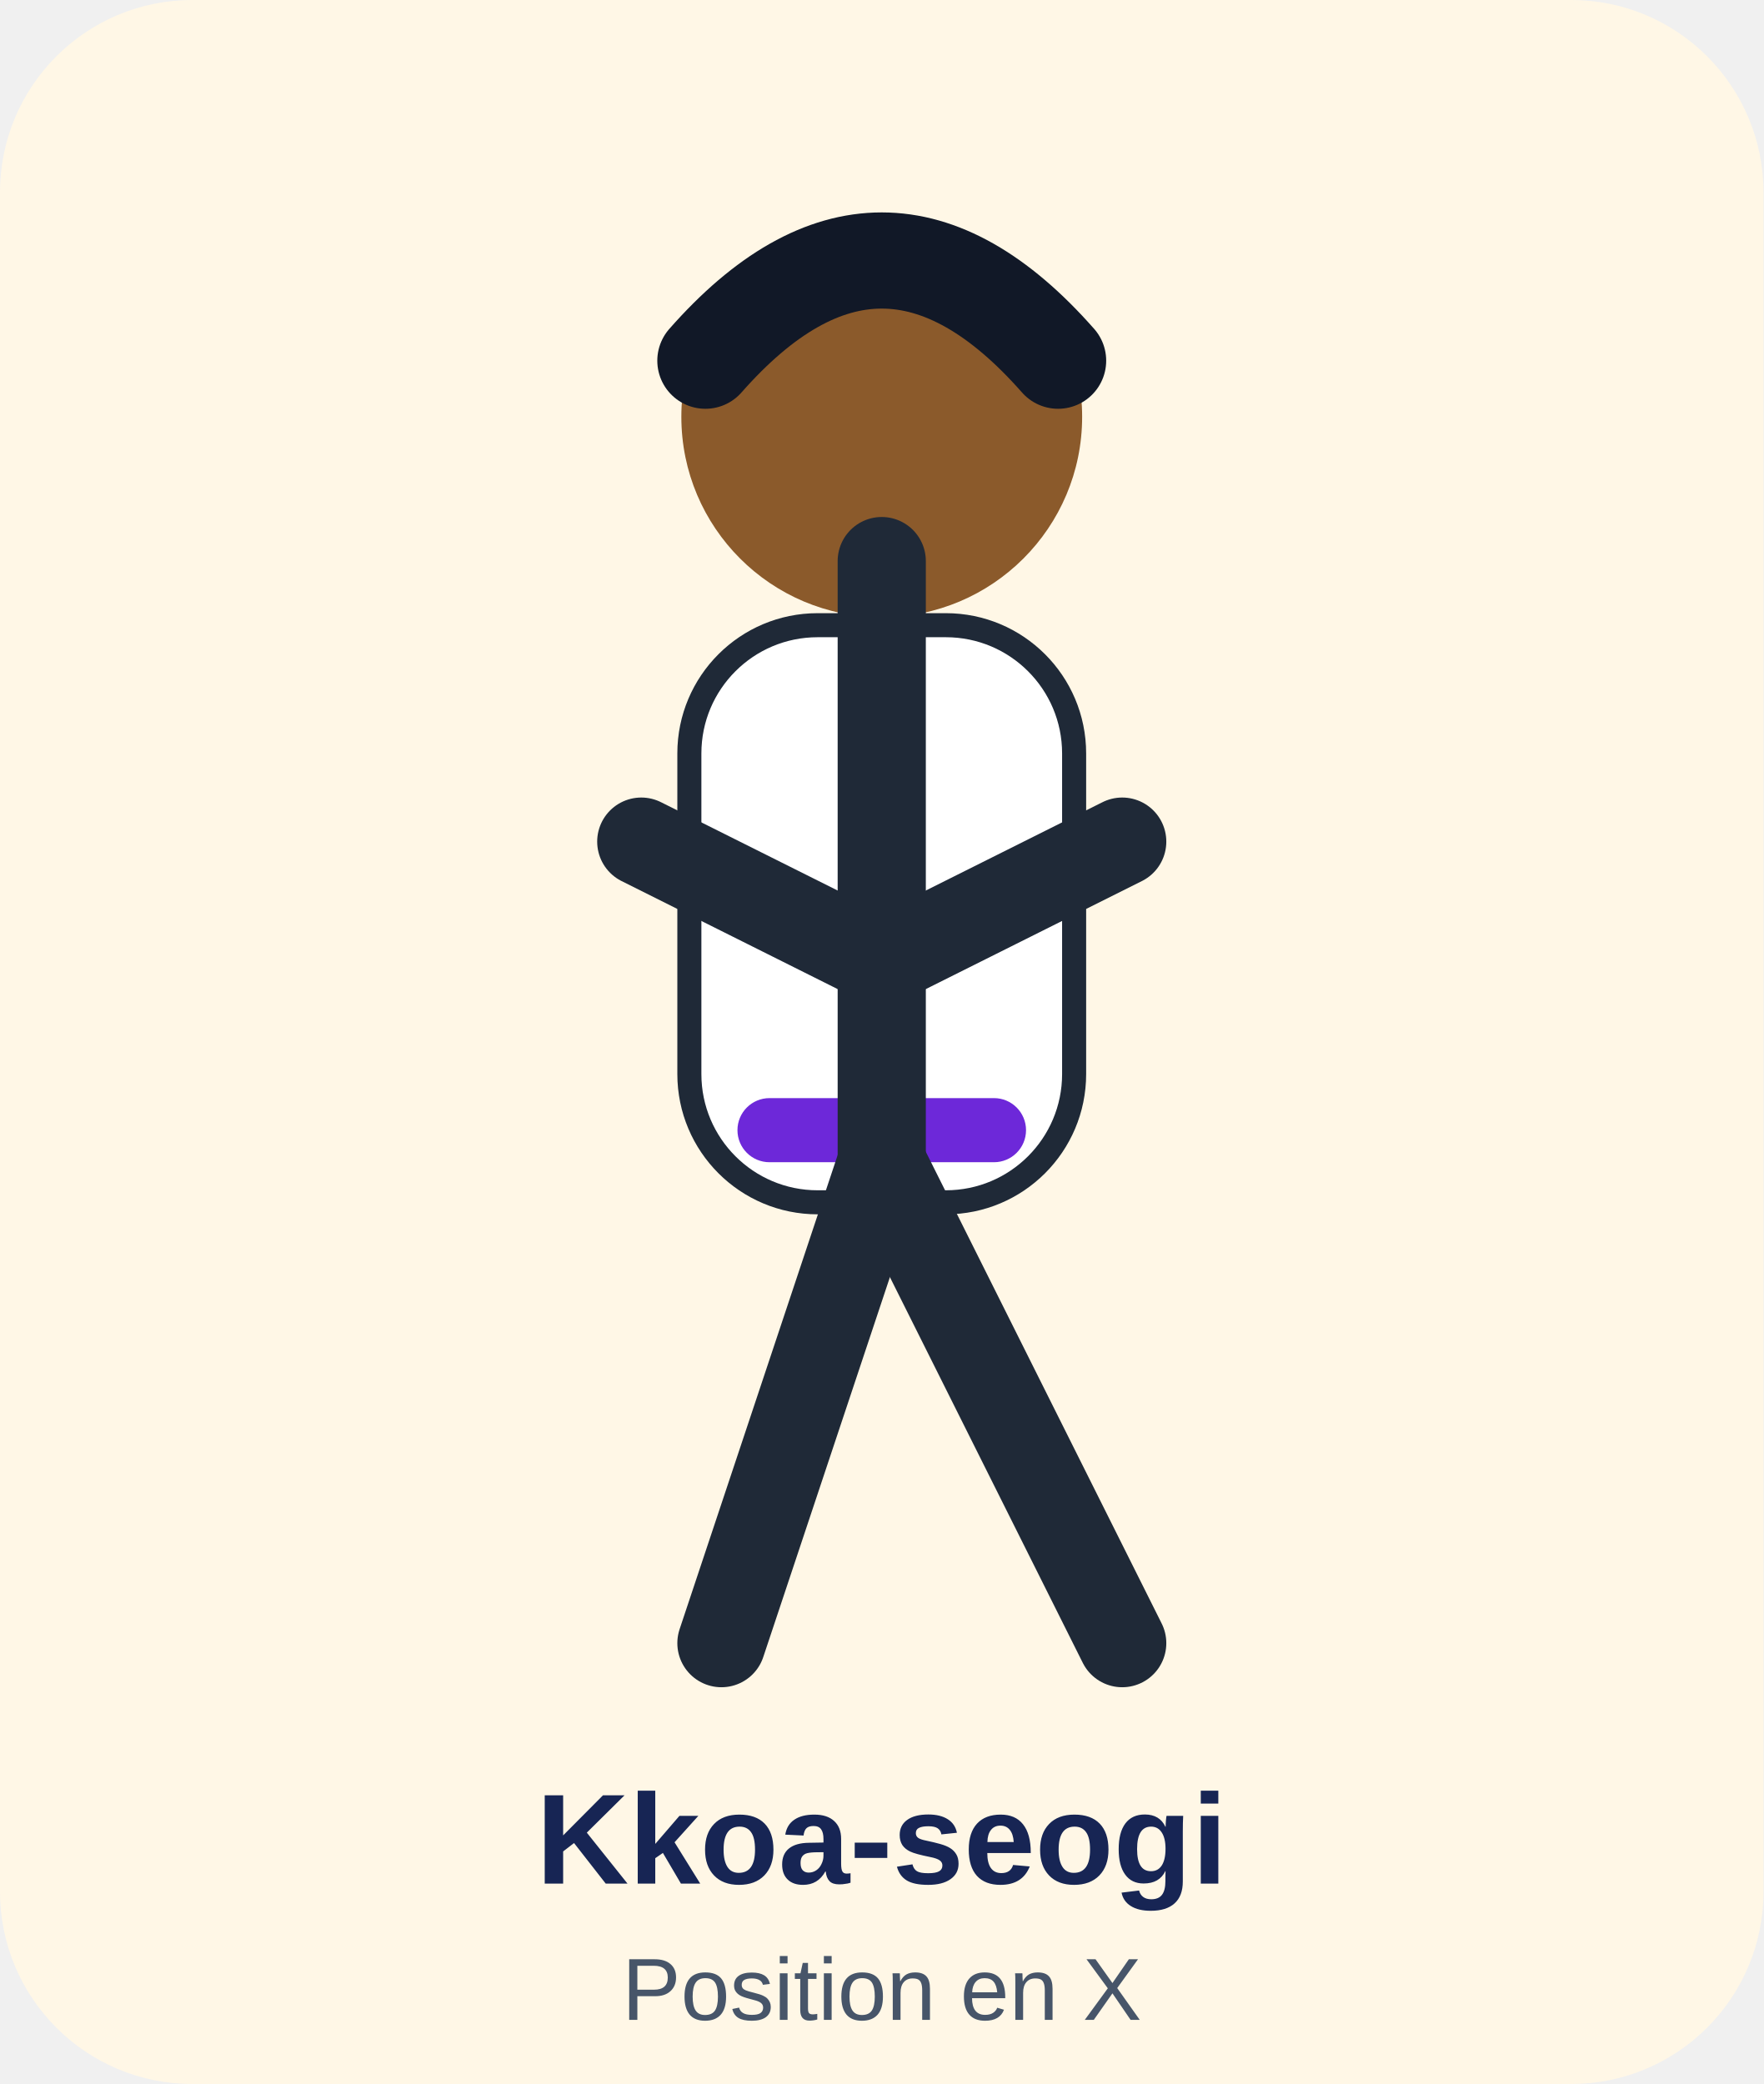
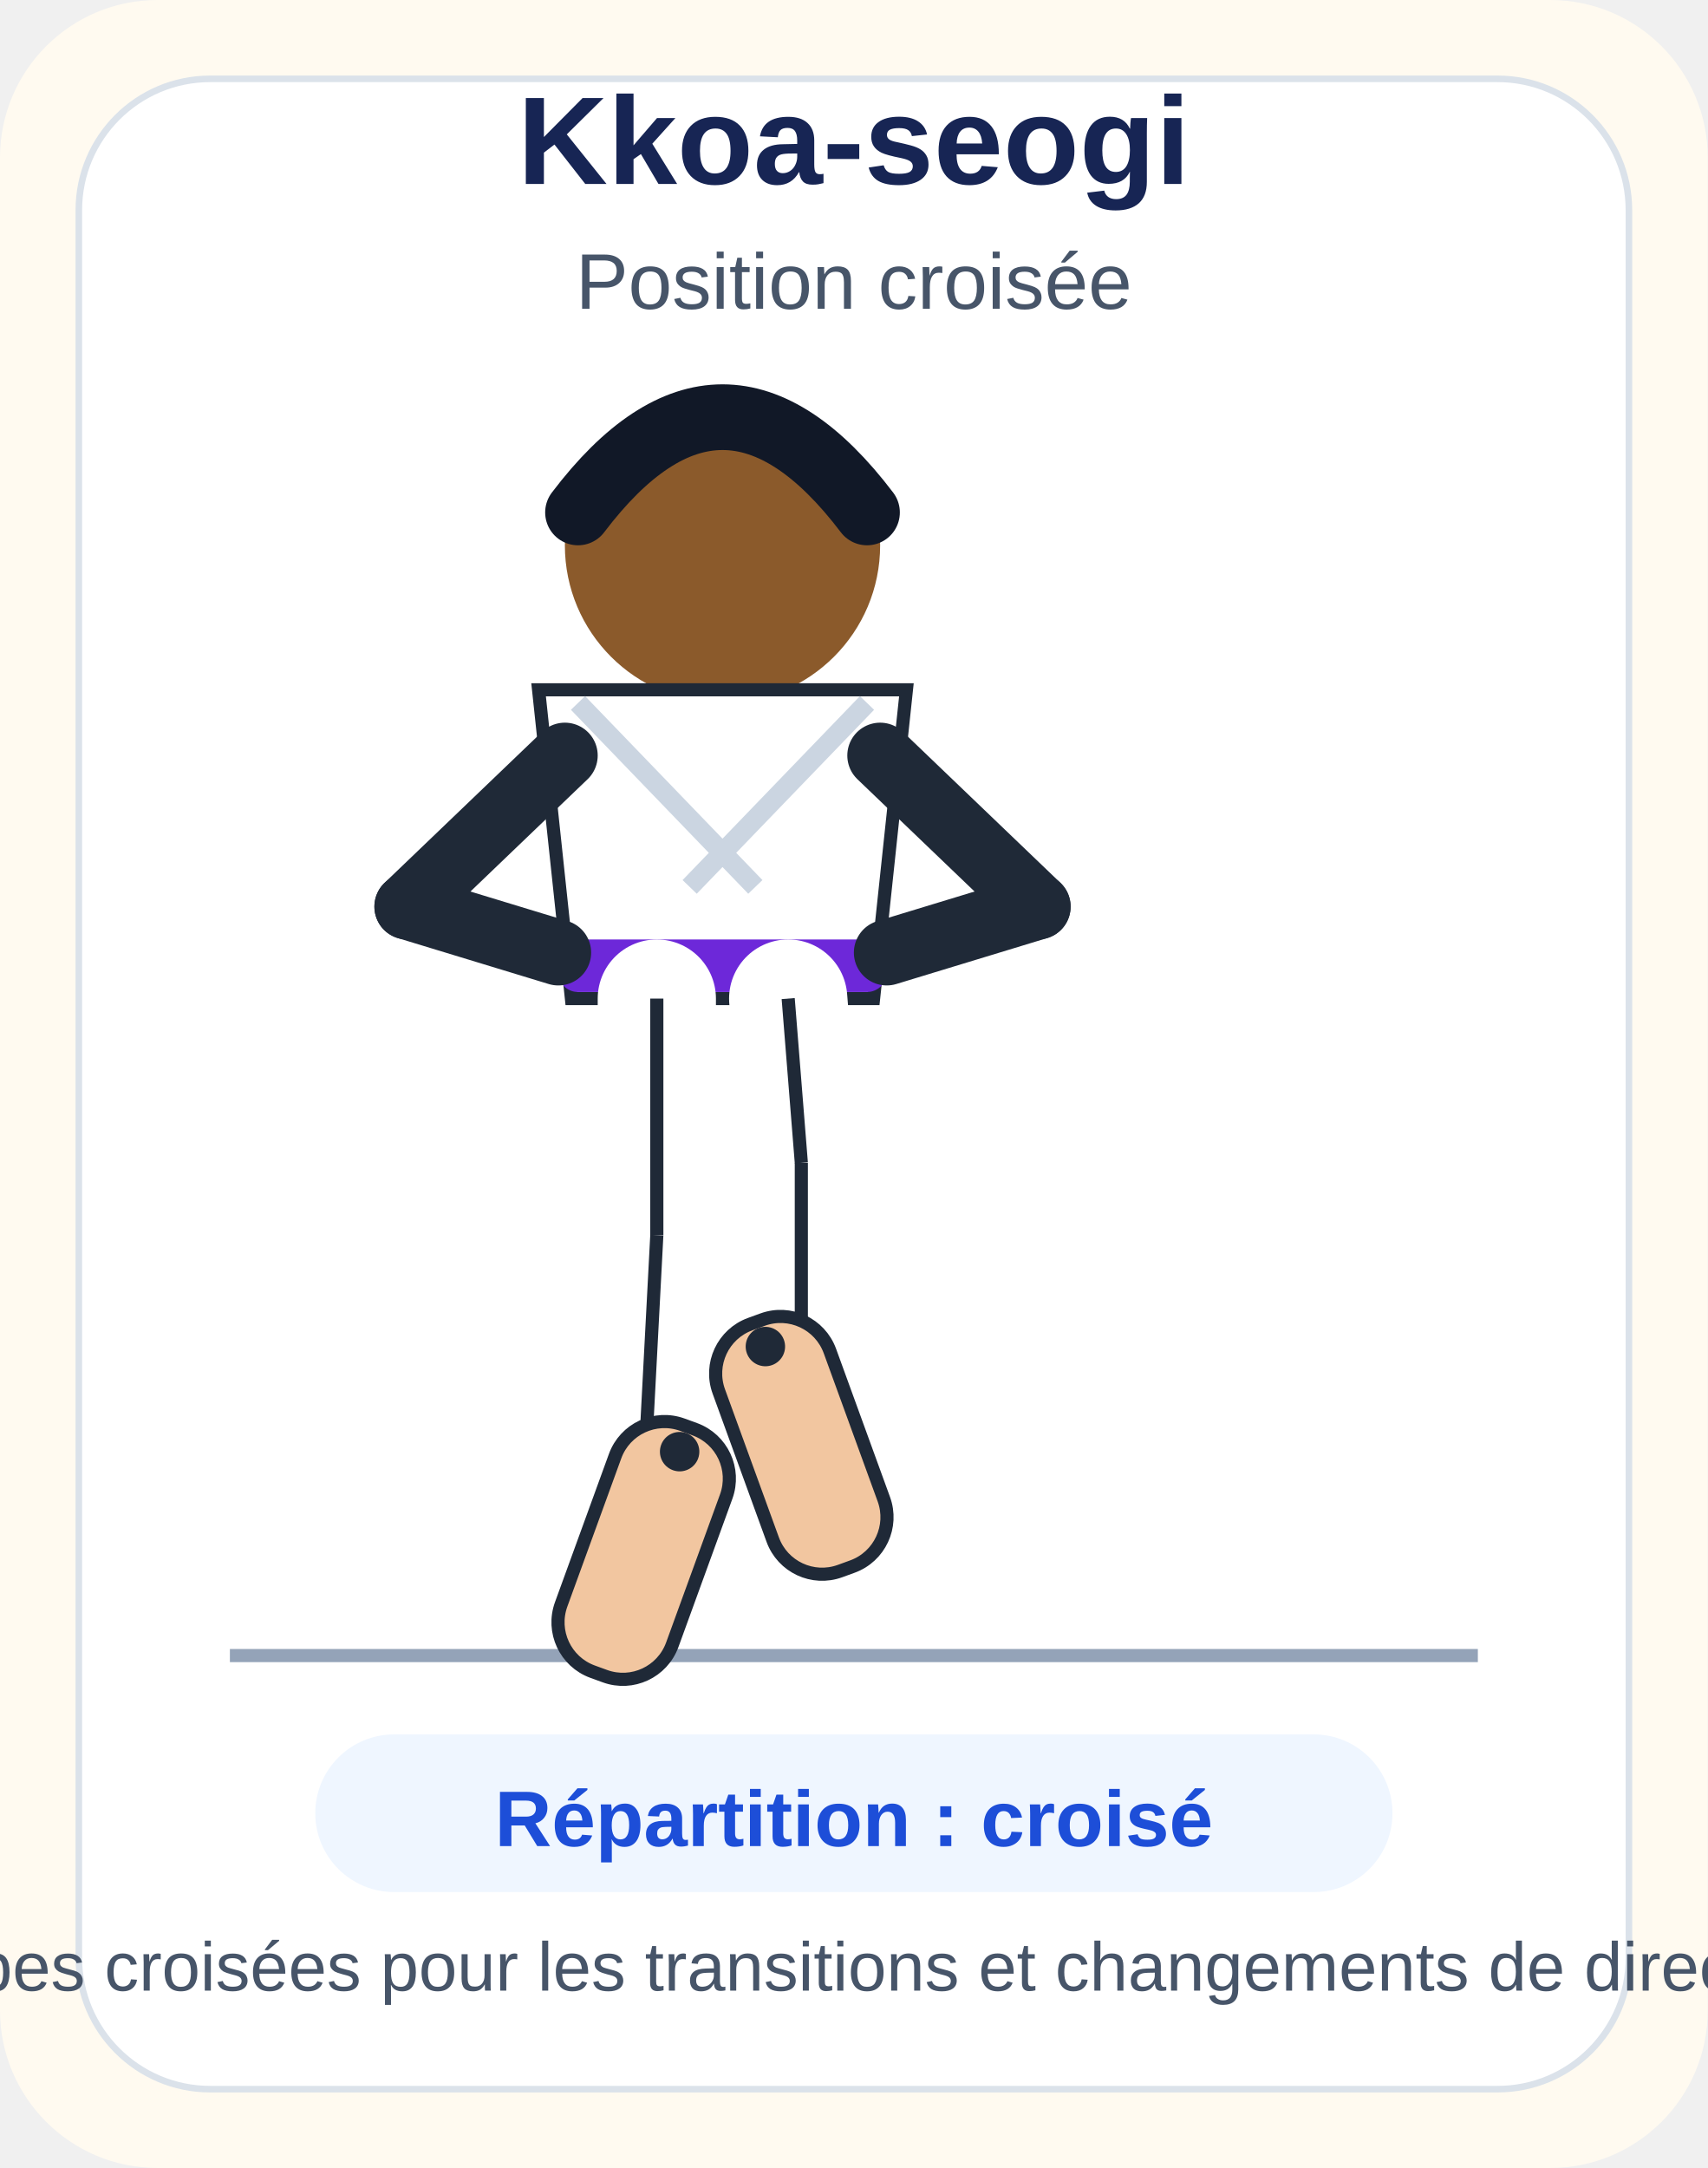
- <svg xmlns="http://www.w3.org/2000/svg" width="220" height="260" viewBox="0 0 220 260">
-   <rect width="220" height="260" rx="24" fill="#fff7e6" />
-   <circle cx="110" cy="52" r="25" fill="#8b5a2b" />
-   <path d="M88 45 Q110 20 132 45" stroke="#111827" stroke-width="12" fill="none" stroke-linecap="round" />
-   <rect x="86" y="78" width="48" height="72" rx="16" fill="#ffffff" stroke="#1f2937" stroke-width="3" />
-   <path d="M110 80 L110 148" stroke="#1f2937" stroke-width="4" />
-   <rect x="92" y="137" width="36" height="8" rx="4" fill="#6d28d9" />
-   <line x1="110" y1="70" x2="110" y2="145" stroke="#1f2937" stroke-width="11" stroke-linecap="round" />
-   <line x1="80" y1="105" x2="110" y2="120" stroke="#1f2937" stroke-width="11" stroke-linecap="round" />
-   <line x1="140" y1="105" x2="110" y2="120" stroke="#1f2937" stroke-width="11" stroke-linecap="round" />
-   <line x1="110" y1="145" x2="140" y2="205" stroke="#1f2937" stroke-width="11" stroke-linecap="round" />
-   <line x1="110" y1="145" x2="90" y2="205" stroke="#1f2937" stroke-width="11" stroke-linecap="round" />
-   <text x="110" y="235" font-family="Arial, sans-serif" font-size="16" font-weight="700" text-anchor="middle" fill="#172554">Kkoa-seogi</text>
-   <text x="110" y="252" font-family="Arial, sans-serif" font-size="11" text-anchor="middle" fill="#475569">Position en X</text>
+ <svg xmlns="http://www.w3.org/2000/svg" width="260" height="330" viewBox="0 0 260 330">
+   <rect width="260" height="330" rx="24" fill="#fffaf0" />
+   <rect x="12" y="12" width="236" height="306" rx="20" fill="#ffffff" stroke="#dbe2ea" />
+   <line x1="35" y1="252" x2="225" y2="252" stroke="#94a3b8" stroke-width="2" />
+   <text x="130" y="28" font-family="Arial,sans-serif" font-size="19" font-weight="700" text-anchor="middle" fill="#172554">Kkoa-seogi</text>
+   <text x="130" y="47" font-family="Arial,sans-serif" font-size="12" text-anchor="middle" fill="#475569">Position croisée</text>
+   <circle cx="110" cy="83" r="24" fill="#8b5a2b" />
+   <path d="M88 78 Q110 49 132 78" stroke="#111827" stroke-width="10" fill="none" stroke-linecap="round" />
+   <path d="M82 105 L138 105 L133 152 L87 152 Z" fill="#ffffff" stroke="#1f2937" stroke-width="2" />
+   <path d="M88 107 L115 135 M132 107 L105 135" stroke="#cbd5e1" stroke-width="3" />
+   <rect x="85" y="143" width="50" height="8" rx="3" fill="#6d28d9" />
+   <line x1="86" y1="115" x2="62" y2="138" stroke="#1f2937" stroke-width="10" stroke-linecap="round" />
+   <line x1="62" y1="138" x2="85" y2="145" stroke="#1f2937" stroke-width="10" stroke-linecap="round" />
+   <line x1="134" y1="115" x2="158" y2="138" stroke="#1f2937" stroke-width="10" stroke-linecap="round" />
+   <line x1="158" y1="138" x2="135" y2="145" stroke="#1f2937" stroke-width="10" stroke-linecap="round" />
+   <line x1="100" y1="152" x2="100" y2="188" stroke="#ffffff" stroke-width="18" stroke-linecap="round" />
+   <line x1="100" y1="188" x2="98" y2="226" stroke="#ffffff" stroke-width="18" stroke-linecap="round" />
+   <line x1="120" y1="152" x2="122" y2="177" stroke="#ffffff" stroke-width="18" stroke-linecap="round" />
+   <line x1="122" y1="177" x2="122" y2="210" stroke="#ffffff" stroke-width="18" stroke-linecap="round" />
+   <line x1="100" y1="152" x2="100" y2="188" stroke="#1f2937" stroke-width="2" />
+   <line x1="100" y1="188" x2="98" y2="226" stroke="#1f2937" stroke-width="2" />
+   <line x1="120" y1="152" x2="122" y2="177" stroke="#1f2937" stroke-width="2" />
+   <line x1="122" y1="177" x2="122" y2="210" stroke="#1f2937" stroke-width="2" />
+   <g transform="translate(98,236) rotate(20)">
+     <rect x="-9" y="-20" width="18" height="40" rx="8" fill="#f2c6a0" stroke="#1f2937" stroke-width="2" />
+     <circle cx="0" cy="-16" r="3" fill="#1f2937" />
+   </g>
+   <g transform="translate(122,220) rotate(-20)">
+     <rect x="-9" y="-20" width="18" height="40" rx="8" fill="#f2c6a0" stroke="#1f2937" stroke-width="2" />
+     <circle cx="0" cy="-16" r="3" fill="#1f2937" />
+   </g>
+   <rect x="48" y="264" width="164" height="24" rx="12" fill="#eff6ff" />
+   <text x="130" y="281" font-family="Arial,sans-serif" font-size="12" font-weight="700" text-anchor="middle" fill="#1d4ed8">Répartition : croisé</text>
+   <text x="130" y="303" font-family="Arial,sans-serif" font-size="10.5" text-anchor="middle" fill="#475569">Jambes croisées pour les transitions et changements de direction.</text>
</svg>
